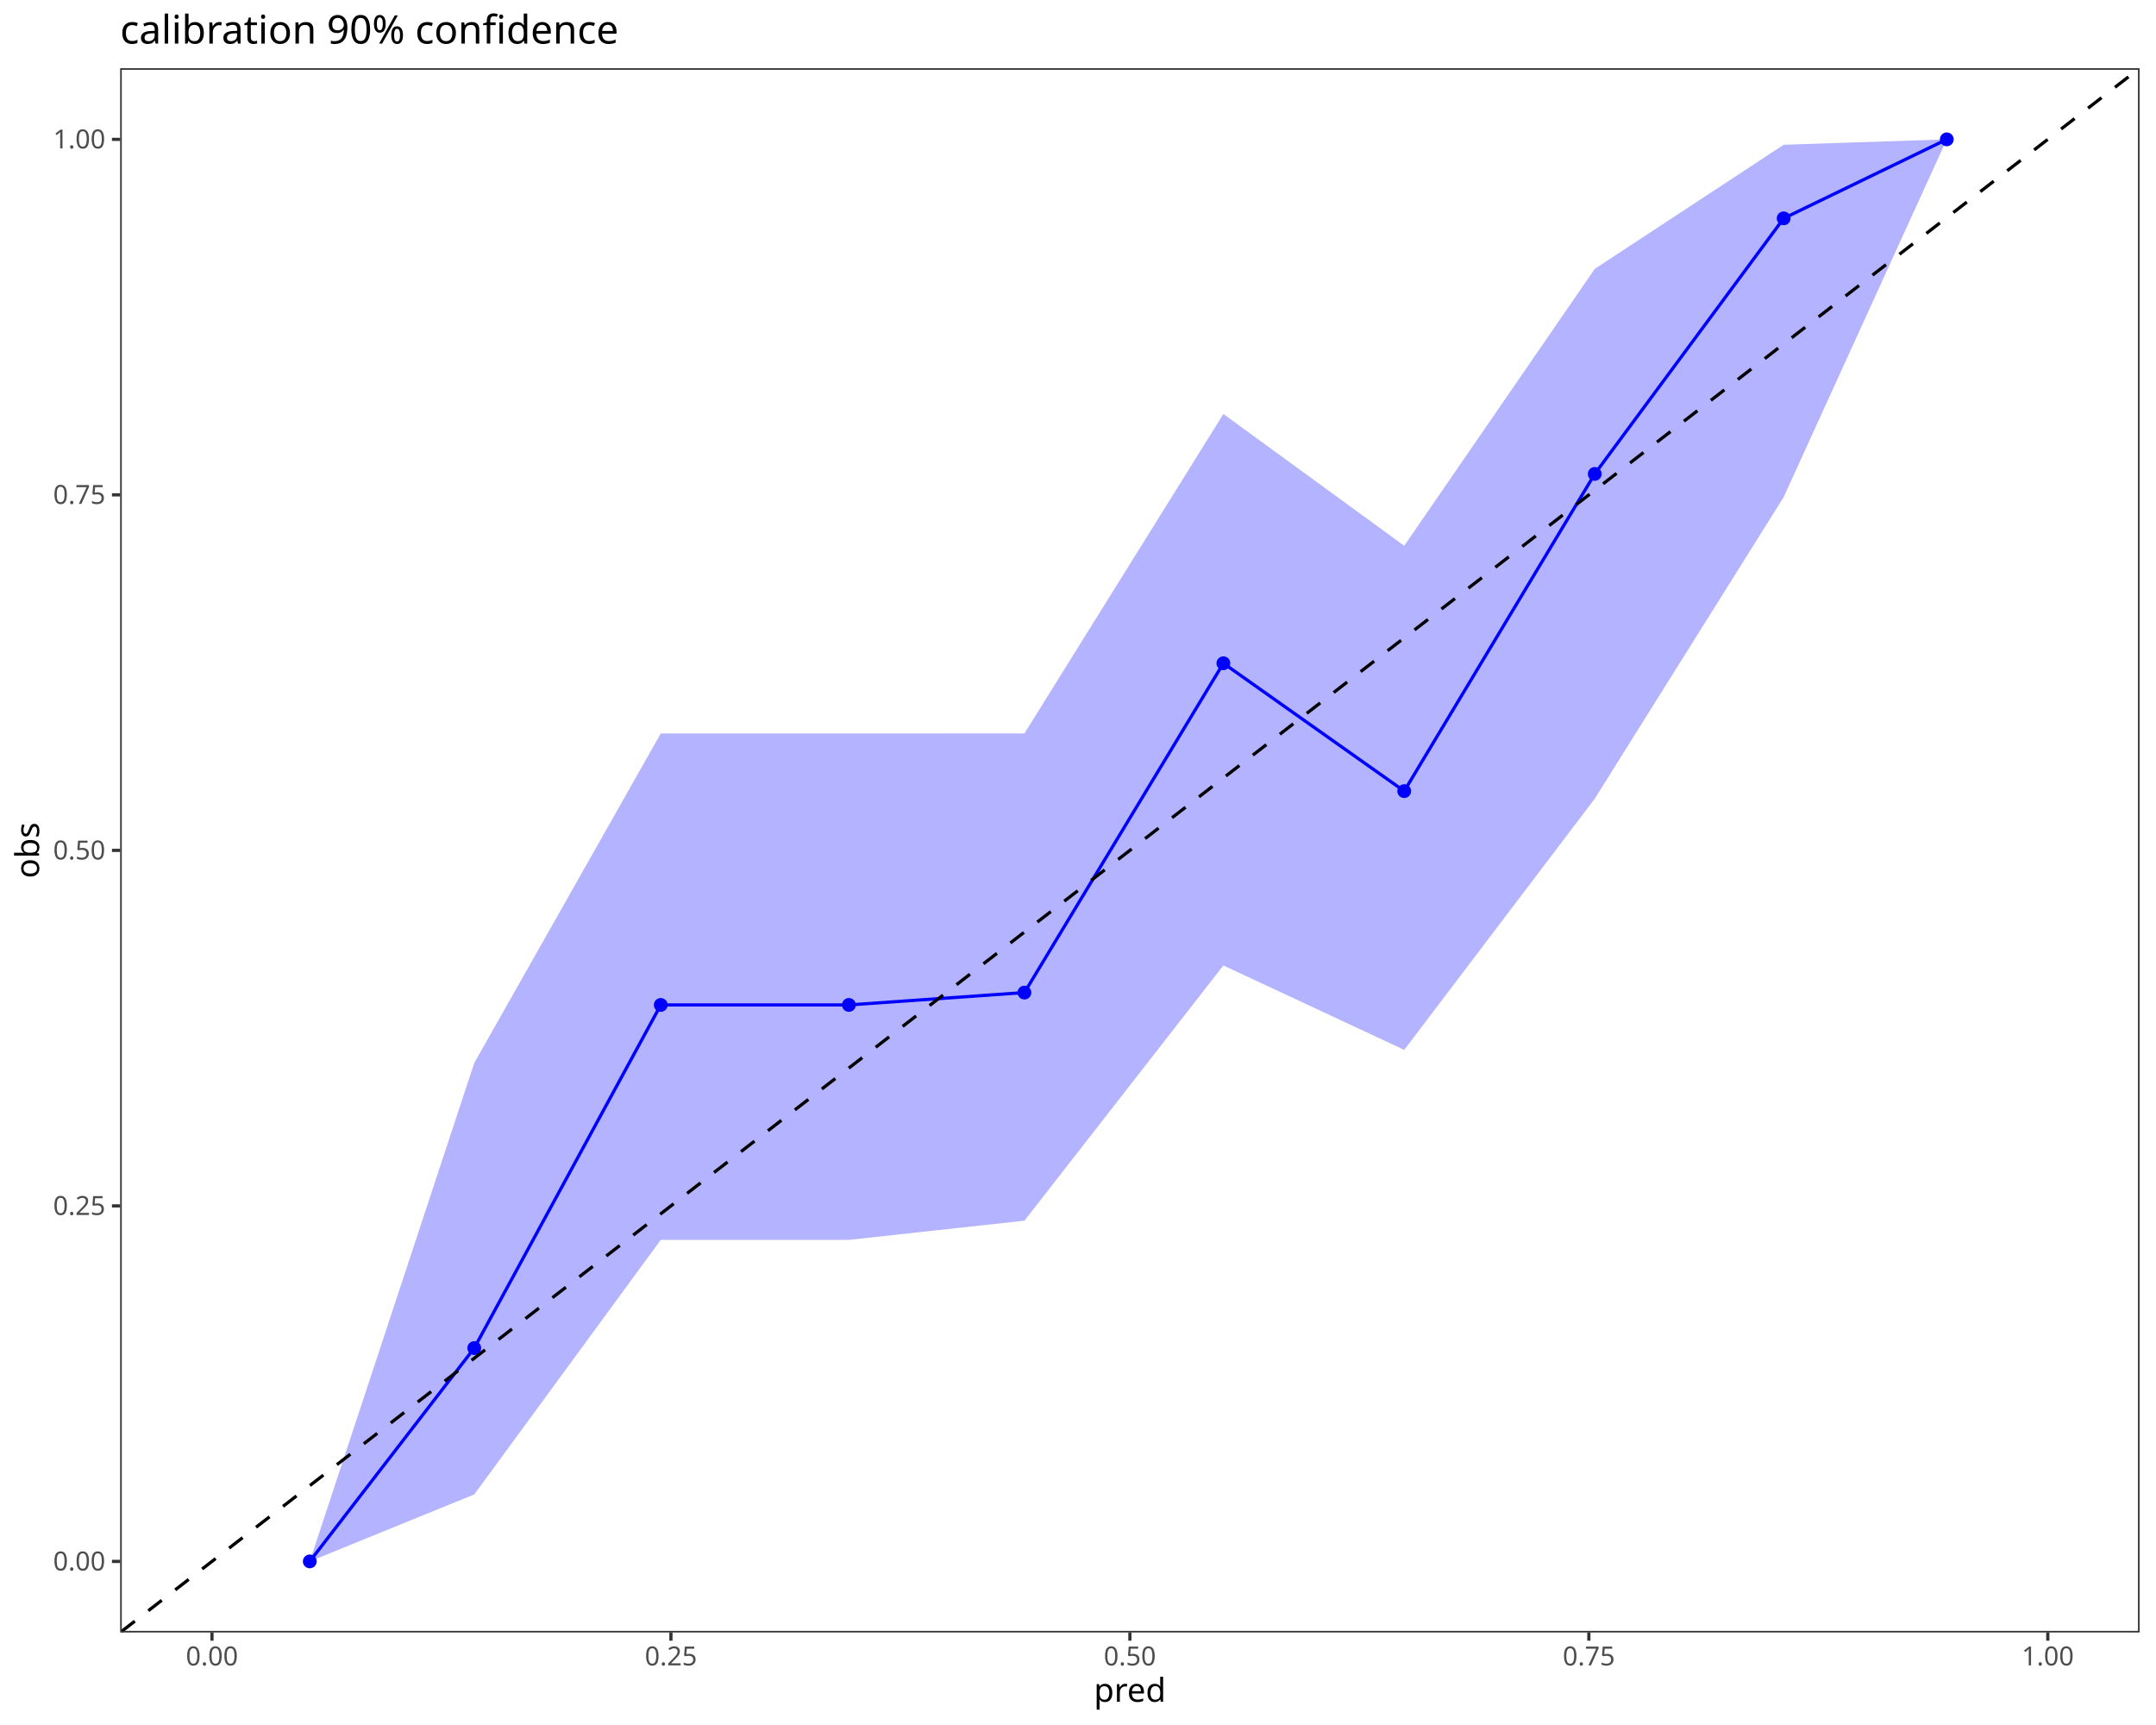
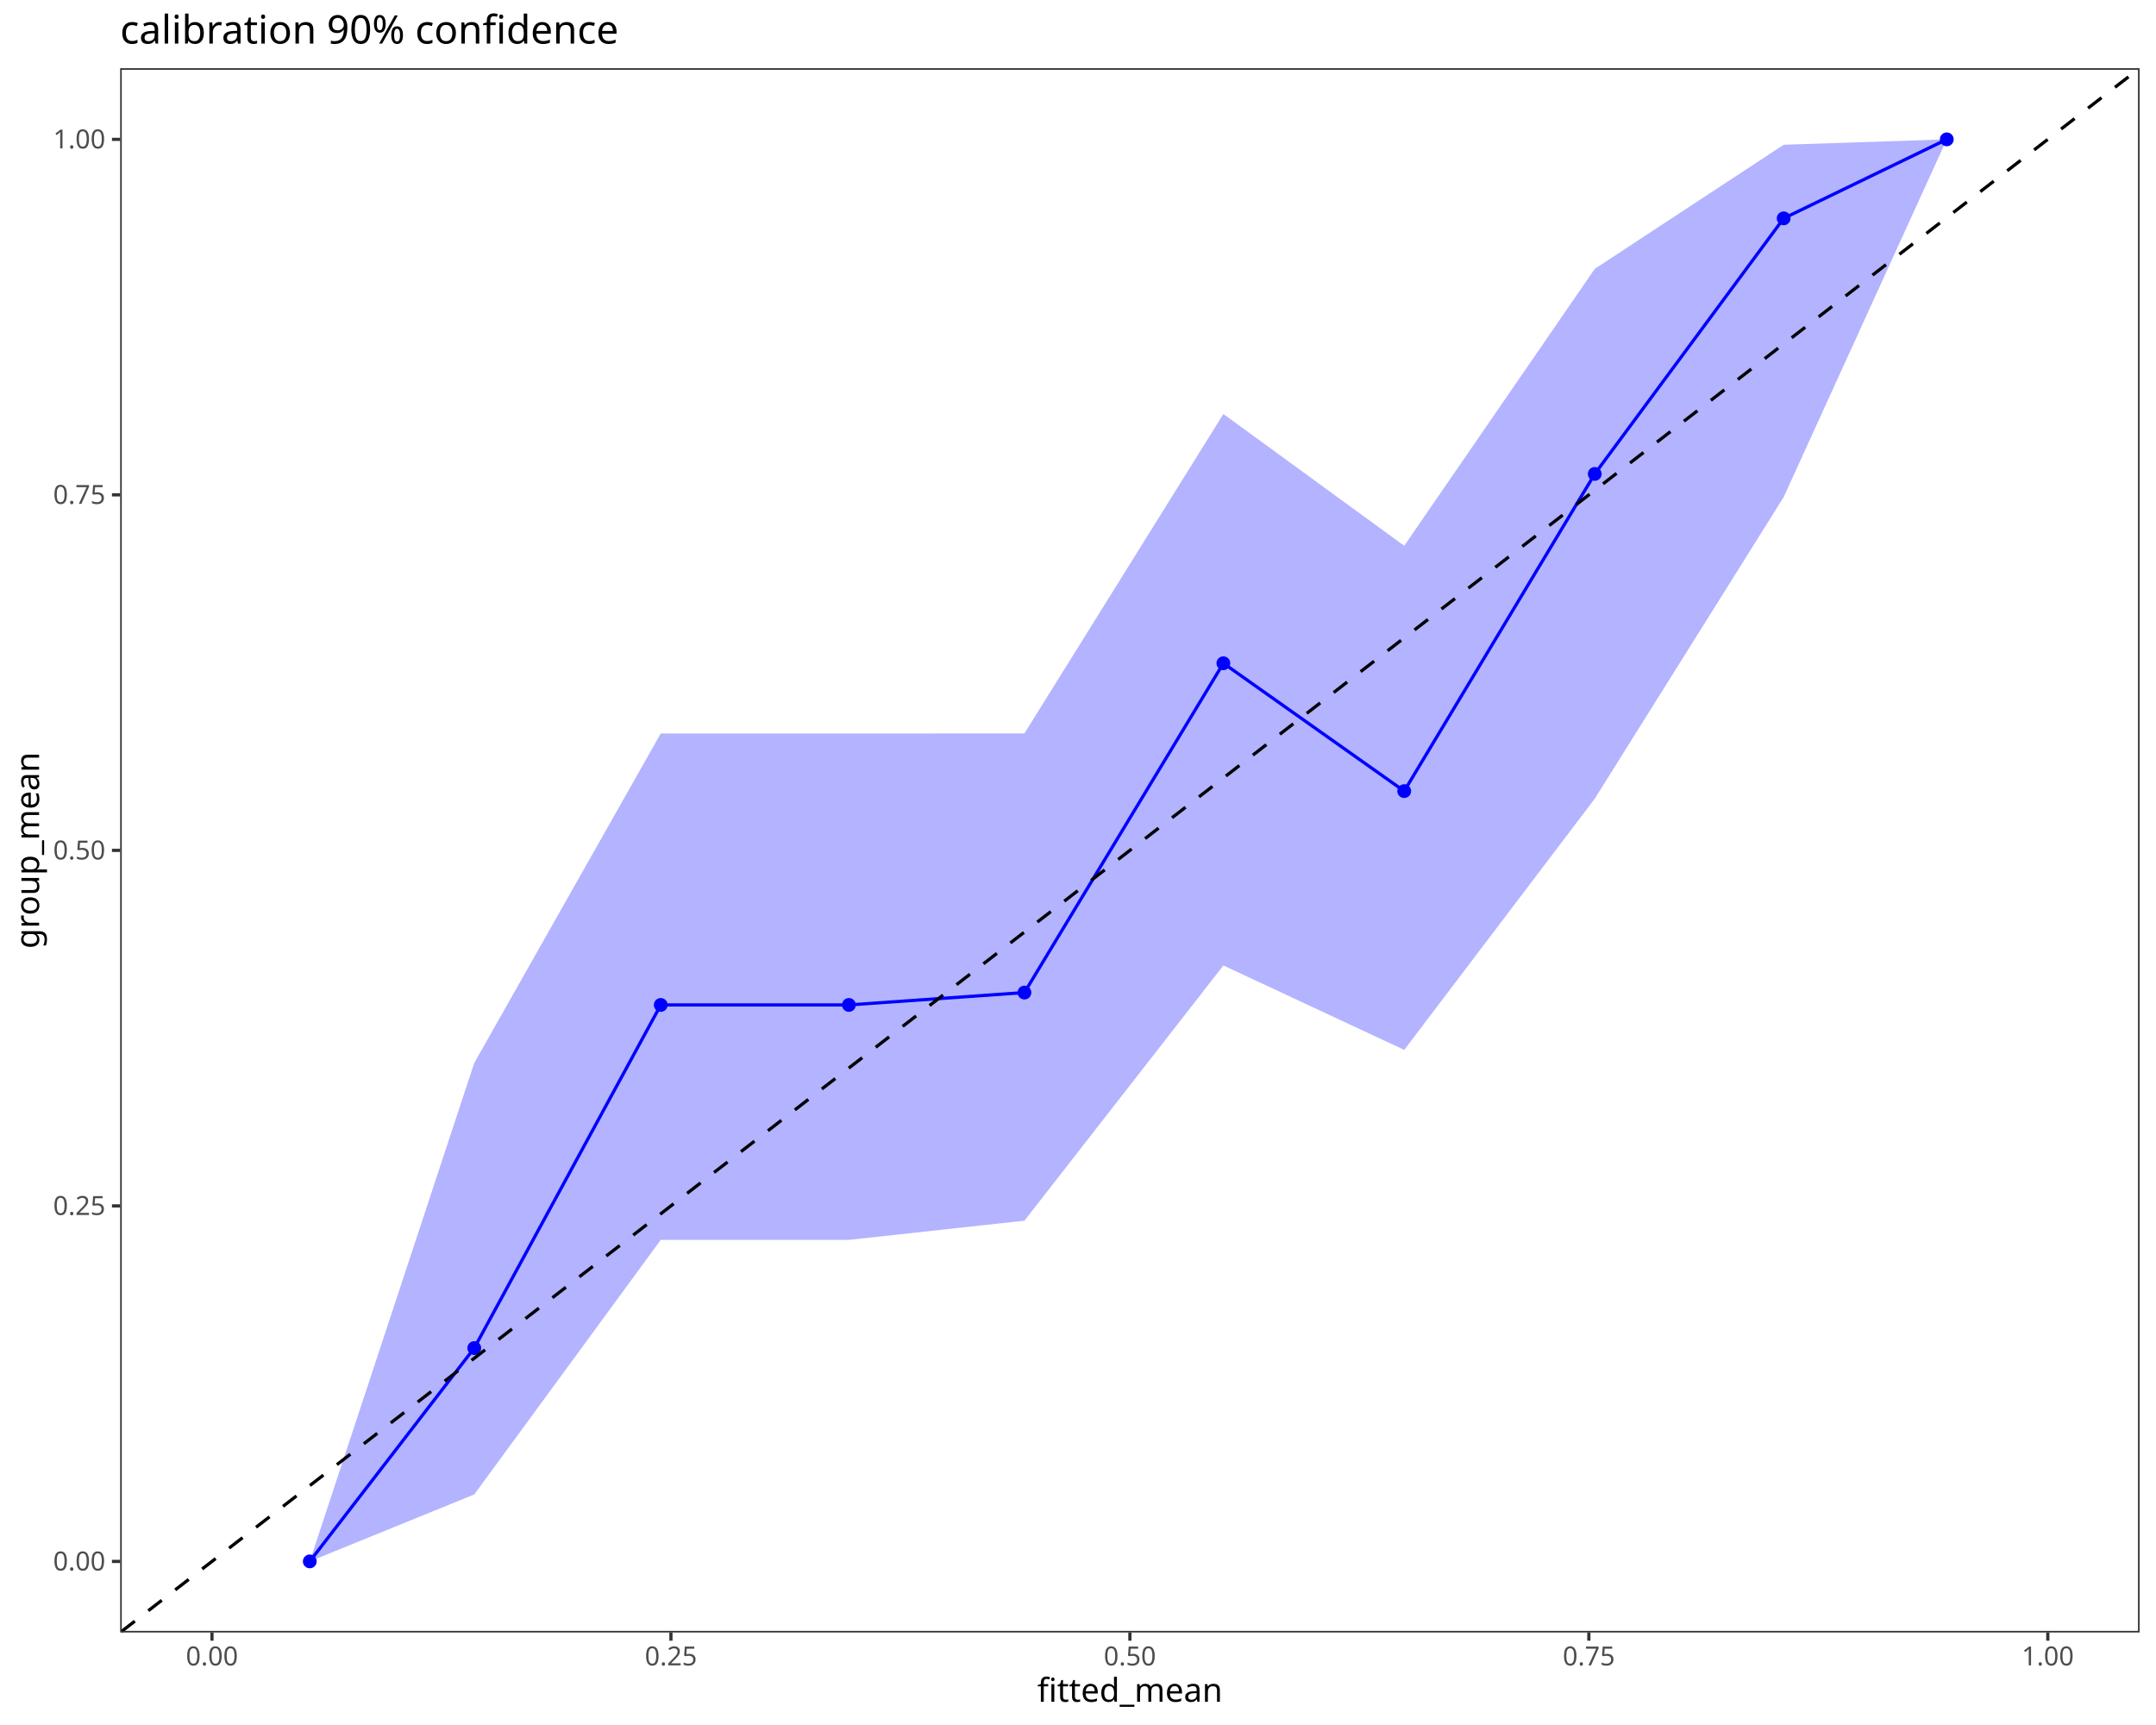
<svg xmlns="http://www.w3.org/2000/svg" class="svglite" data-engine-version="2.0" width="720.00pt" height="576.00pt" viewBox="0 0 720.00 576.00">
  <defs>
    <style type="text/css">
    .svglite line, .svglite polyline, .svglite polygon, .svglite path, .svglite rect, .svglite circle {
      fill: none;
      stroke: #000000;
      stroke-linecap: round;
      stroke-linejoin: round;
      stroke-miterlimit: 10.00;
    }
  </style>
  </defs>
  <rect width="100%" height="100%" style="stroke: none; fill: #FFFFFF;" />
  <defs>
    <clipPath id="cpMC4wMHw3MjAuMDB8MC4wMHw1NzYuMDA=">
      <rect x="0.00" y="0.00" width="720.00" height="576.00" />
    </clipPath>
  </defs>
  <g clip-path="url(#cpMC4wMHw3MjAuMDB8MC4wMHw1NzYuMDA=)">
    <rect x="0.00" y="0.00" width="720.00" height="576.00" style="stroke-width: 1.07; stroke: #FFFFFF; fill: #FFFFFF;" />
  </g>
  <defs>
    <clipPath id="cpNDAuMTN8NzE0LjUyfDIyLjc4fDU0NS4xMQ==">
      <rect x="40.13" y="22.78" width="674.39" height="522.33" />
    </clipPath>
  </defs>
  <g clip-path="url(#cpNDAuMTN8NzE0LjUyfDIyLjc4fDU0NS4xMQ==)">
    <rect x="40.13" y="22.78" width="674.39" height="522.33" style="stroke-width: 1.07; stroke: none; fill: #FFFFFF;" />
    <polygon points="103.45,521.37 158.38,354.94 220.66,244.92 283.49,244.92 342.11,244.89 408.55,138.24 468.94,182.24 532.57,89.78 595.66,48.34 650.13,46.53 650.13,46.53 595.66,165.98 532.57,266.69 468.94,350.57 408.55,322.38 342.11,407.60 283.49,414.01 220.66,414.01 158.38,499.01 103.45,521.37 " style="stroke-width: 0.00; stroke: none; stroke-linecap: butt; fill: #0000FF; fill-opacity: 0.30;" />
    <polyline points="103.45,521.37 158.38,354.94 220.66,244.92 283.49,244.92 342.11,244.89 408.55,138.24 468.94,182.24 532.57,89.78 595.66,48.34 650.13,46.53 " style="stroke-width: 1.07; stroke: none; stroke-linecap: butt;" />
    <polyline points="650.13,46.53 595.66,165.98 532.57,266.69 468.94,350.57 408.55,322.38 342.11,407.60 283.49,414.01 220.66,414.01 158.38,499.01 103.45,521.37 " style="stroke-width: 1.07; stroke: none; stroke-linecap: butt;" />
    <polyline points="103.45,521.37 158.38,450.14 220.66,335.56 283.49,335.56 342.11,331.43 408.55,221.47 468.94,264.16 532.57,158.25 595.66,72.91 650.13,46.53 " style="stroke-width: 1.07; stroke: #0000FF; stroke-linecap: butt;" />
    <circle cx="103.45" cy="521.37" r="1.95" style="stroke-width: 0.71; stroke: #0000FF; fill: #0000FF;" />
    <circle cx="158.38" cy="450.14" r="1.95" style="stroke-width: 0.71; stroke: #0000FF; fill: #0000FF;" />
    <circle cx="220.66" cy="335.56" r="1.95" style="stroke-width: 0.71; stroke: #0000FF; fill: #0000FF;" />
    <circle cx="283.49" cy="335.56" r="1.95" style="stroke-width: 0.71; stroke: #0000FF; fill: #0000FF;" />
    <circle cx="342.11" cy="331.43" r="1.95" style="stroke-width: 0.71; stroke: #0000FF; fill: #0000FF;" />
    <circle cx="408.55" cy="221.47" r="1.95" style="stroke-width: 0.71; stroke: #0000FF; fill: #0000FF;" />
    <circle cx="468.94" cy="264.16" r="1.95" style="stroke-width: 0.71; stroke: #0000FF; fill: #0000FF;" />
    <circle cx="532.57" cy="158.25" r="1.95" style="stroke-width: 0.71; stroke: #0000FF; fill: #0000FF;" />
    <circle cx="595.66" cy="72.91" r="1.95" style="stroke-width: 0.71; stroke: #0000FF; fill: #0000FF;" />
    <circle cx="650.13" cy="46.53" r="1.95" style="stroke-width: 0.71; stroke: #0000FF; fill: #0000FF;" />
    <line x1="-634.25" y1="1067.44" x2="1388.91" y2="-499.55" style="stroke-width: 1.07; stroke-dasharray: 5.69,5.69; stroke-linecap: butt;" />
    <rect x="40.13" y="22.78" width="674.39" height="522.33" style="stroke-width: 1.07; stroke: #333333;" />
  </g>
  <g clip-path="url(#cpMC4wMHw3MjAuMDB8MC4wMHw1NzYuMDA=)">
    <text x="35.20" y="524.40" text-anchor="end" style="font-size: 8.80px; fill: #4D4D4D; font-family: sans;" textLength="17.13px" lengthAdjust="spacingAndGlyphs">0.00</text>
    <text x="35.20" y="405.69" text-anchor="end" style="font-size: 8.80px; fill: #4D4D4D; font-family: sans;" textLength="17.13px" lengthAdjust="spacingAndGlyphs">0.25</text>
    <text x="35.20" y="286.98" text-anchor="end" style="font-size: 8.80px; fill: #4D4D4D; font-family: sans;" textLength="17.13px" lengthAdjust="spacingAndGlyphs">0.50</text>
    <text x="35.20" y="168.26" text-anchor="end" style="font-size: 8.80px; fill: #4D4D4D; font-family: sans;" textLength="17.13px" lengthAdjust="spacingAndGlyphs">0.75</text>
    <text x="35.20" y="49.55" text-anchor="end" style="font-size: 8.80px; fill: #4D4D4D; font-family: sans;" textLength="17.13px" lengthAdjust="spacingAndGlyphs">1.00</text>
    <polyline points="37.39,521.37 40.13,521.37 " style="stroke-width: 1.07; stroke: #333333; stroke-linecap: butt;" />
    <polyline points="37.39,402.66 40.13,402.66 " style="stroke-width: 1.07; stroke: #333333; stroke-linecap: butt;" />
    <polyline points="37.39,283.95 40.13,283.95 " style="stroke-width: 1.07; stroke: #333333; stroke-linecap: butt;" />
    <polyline points="37.39,165.24 40.13,165.24 " style="stroke-width: 1.07; stroke: #333333; stroke-linecap: butt;" />
    <polyline points="37.39,46.53 40.13,46.53 " style="stroke-width: 1.07; stroke: #333333; stroke-linecap: butt;" />
    <polyline points="70.79,547.85 70.79,545.11 " style="stroke-width: 1.07; stroke: #333333; stroke-linecap: butt;" />
    <polyline points="224.06,547.85 224.06,545.11 " style="stroke-width: 1.07; stroke: #333333; stroke-linecap: butt;" />
    <polyline points="377.33,547.85 377.33,545.11 " style="stroke-width: 1.07; stroke: #333333; stroke-linecap: butt;" />
    <polyline points="530.60,547.85 530.60,545.11 " style="stroke-width: 1.07; stroke: #333333; stroke-linecap: butt;" />
    <polyline points="683.87,547.85 683.87,545.11 " style="stroke-width: 1.07; stroke: #333333; stroke-linecap: butt;" />
    <text x="70.79" y="556.10" text-anchor="middle" style="font-size: 8.80px; fill: #4D4D4D; font-family: sans;" textLength="17.13px" lengthAdjust="spacingAndGlyphs">0.00</text>
    <text x="224.06" y="556.10" text-anchor="middle" style="font-size: 8.80px; fill: #4D4D4D; font-family: sans;" textLength="17.13px" lengthAdjust="spacingAndGlyphs">0.25</text>
    <text x="377.33" y="556.10" text-anchor="middle" style="font-size: 8.80px; fill: #4D4D4D; font-family: sans;" textLength="17.13px" lengthAdjust="spacingAndGlyphs">0.50</text>
    <text x="530.60" y="556.10" text-anchor="middle" style="font-size: 8.80px; fill: #4D4D4D; font-family: sans;" textLength="17.13px" lengthAdjust="spacingAndGlyphs">0.75</text>
    <text x="683.87" y="556.10" text-anchor="middle" style="font-size: 8.80px; fill: #4D4D4D; font-family: sans;" textLength="17.13px" lengthAdjust="spacingAndGlyphs">1.00</text>
-     <text x="377.33" y="568.24" text-anchor="middle" style="font-size: 11.00px; font-family: sans;" textLength="22.02px" lengthAdjust="spacingAndGlyphs">pred</text>
-     <text transform="translate(13.05,283.95) rotate(-90)" text-anchor="middle" style="font-size: 11.00px; font-family: sans;" textLength="17.74px" lengthAdjust="spacingAndGlyphs">obs</text>
+     <text x="377.33" y="568.24" text-anchor="middle" style="font-size: 11.00px; font-family: sans;" textLength="57.49px" lengthAdjust="spacingAndGlyphs">fitted_mean</text>
+     <text transform="translate(13.05,283.95) rotate(-90)" text-anchor="middle" style="font-size: 11.00px; font-family: sans;" textLength="61.78px" lengthAdjust="spacingAndGlyphs">group_mean</text>
    <text x="40.13" y="14.56" style="font-size: 13.20px; font-family: sans;" textLength="157.78px" lengthAdjust="spacingAndGlyphs">calibration 90% confidence</text>
  </g>
</svg>
